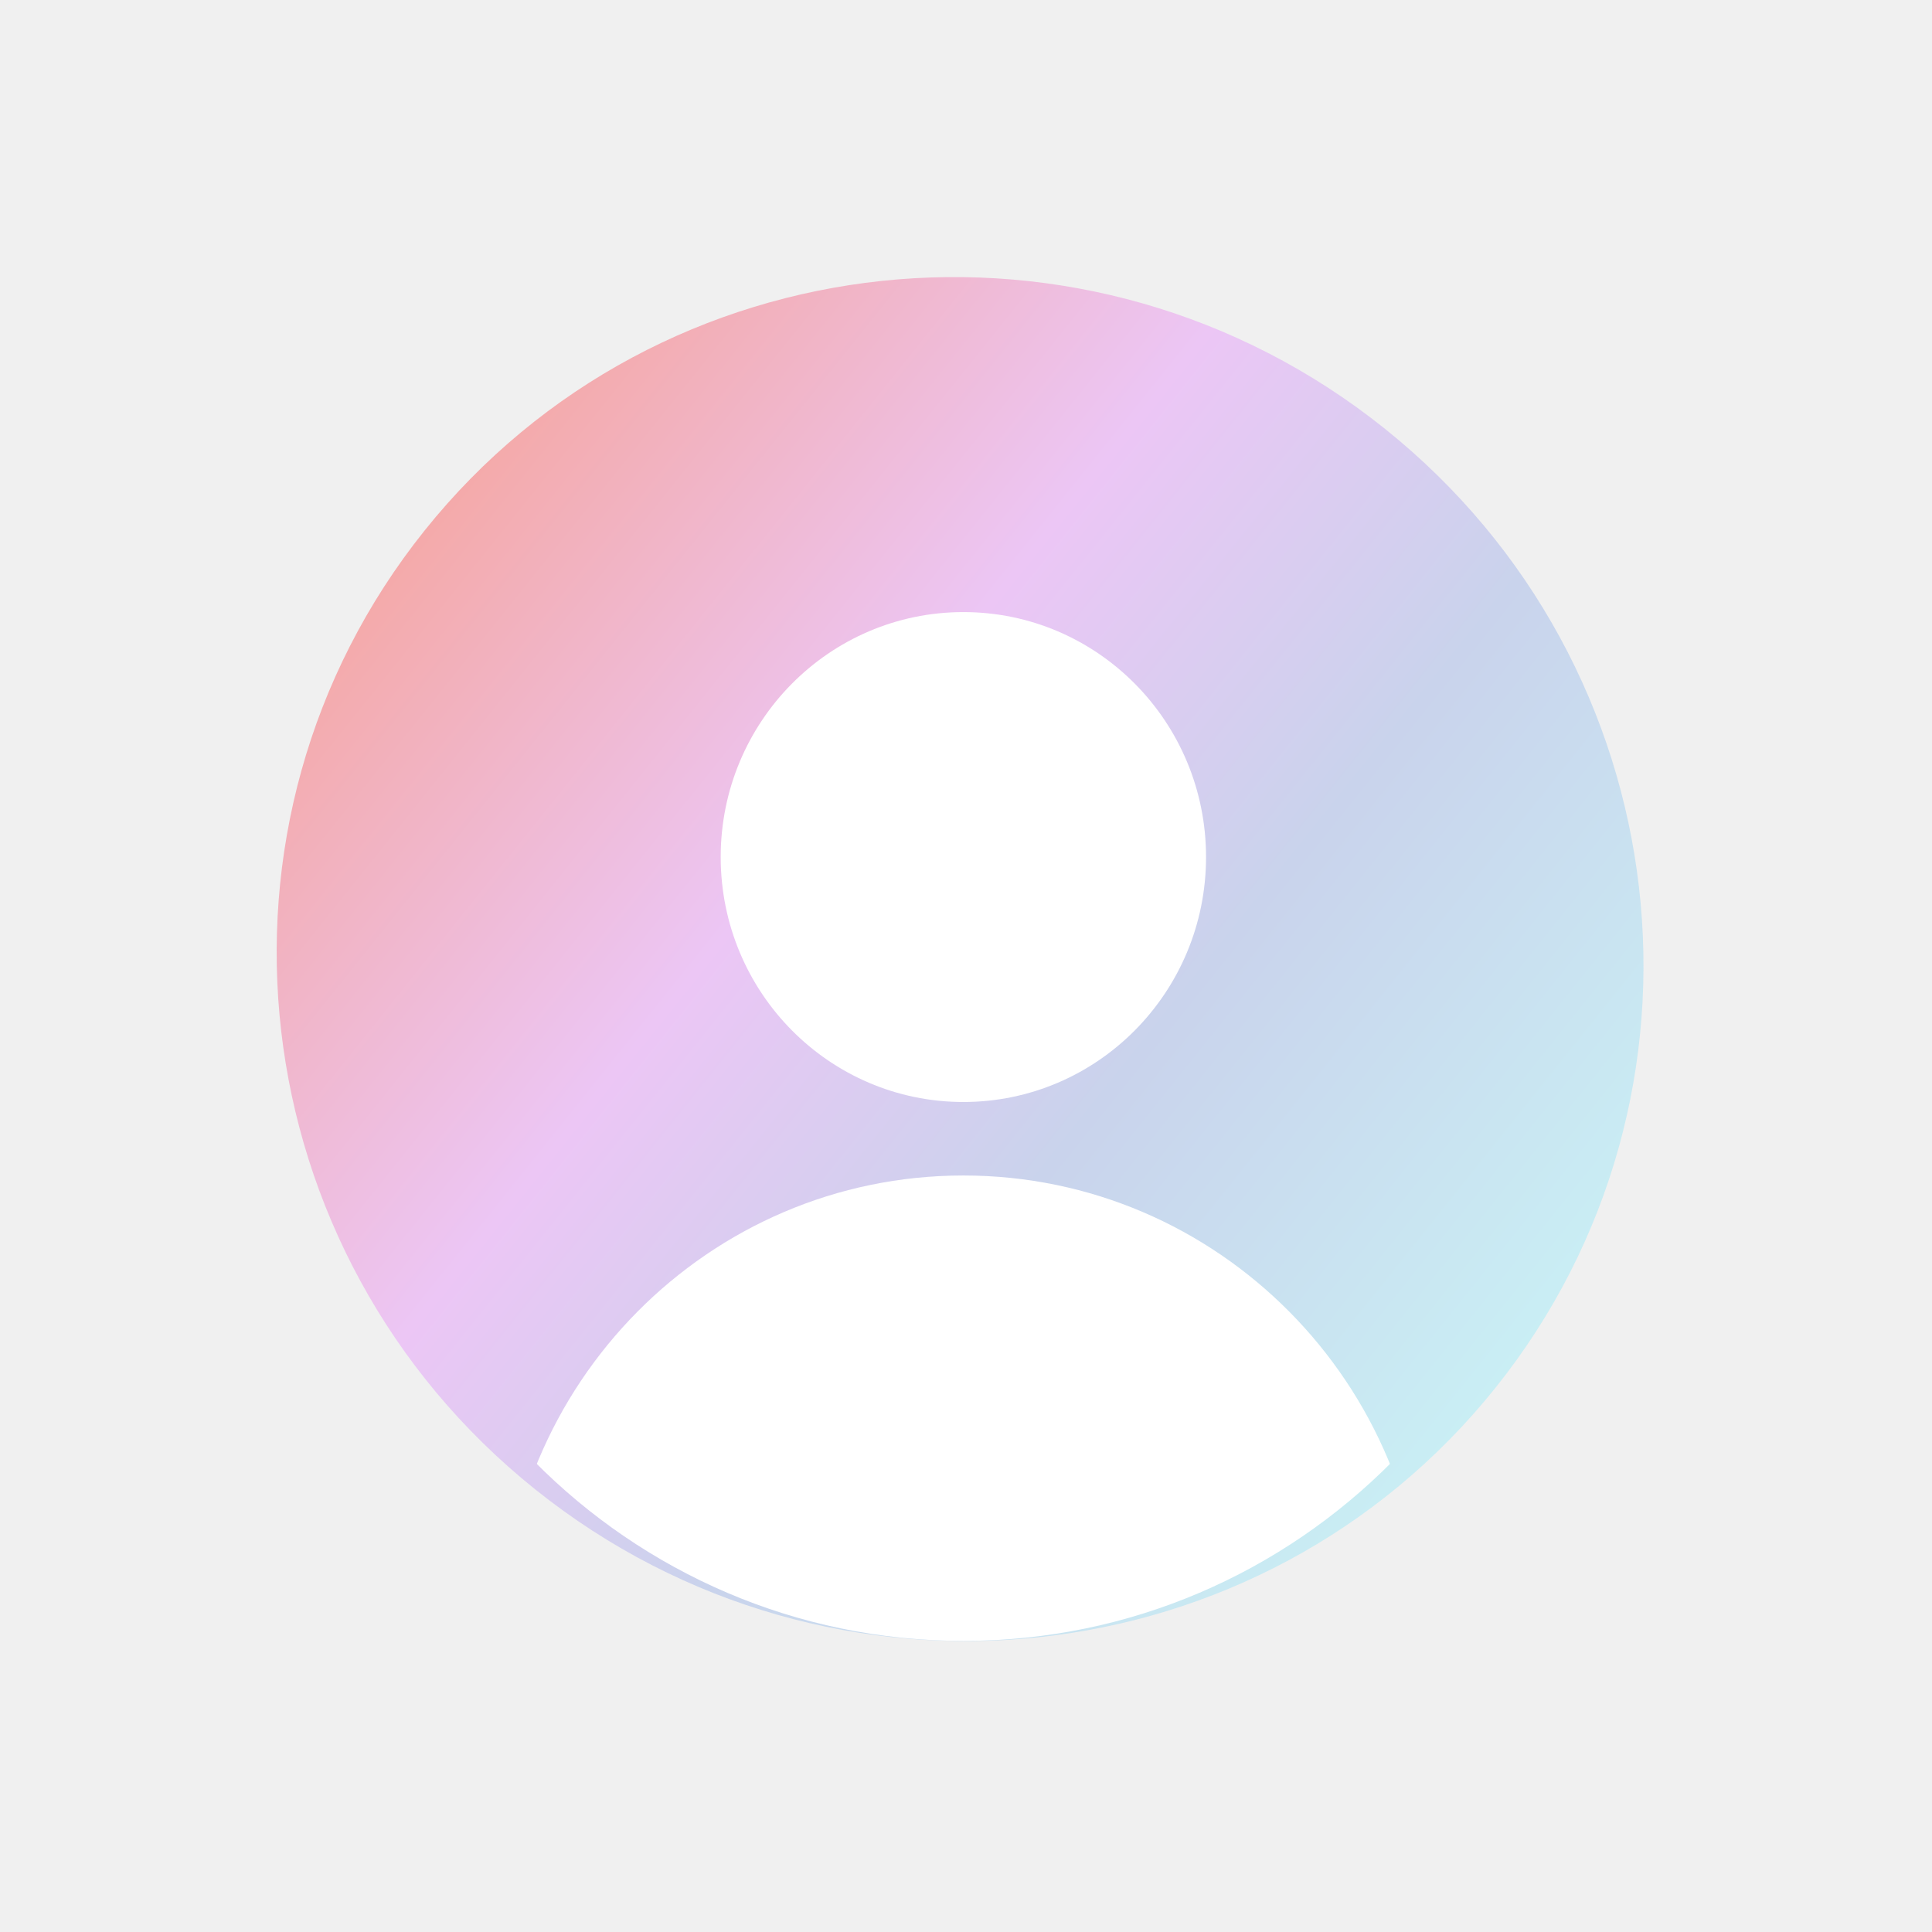
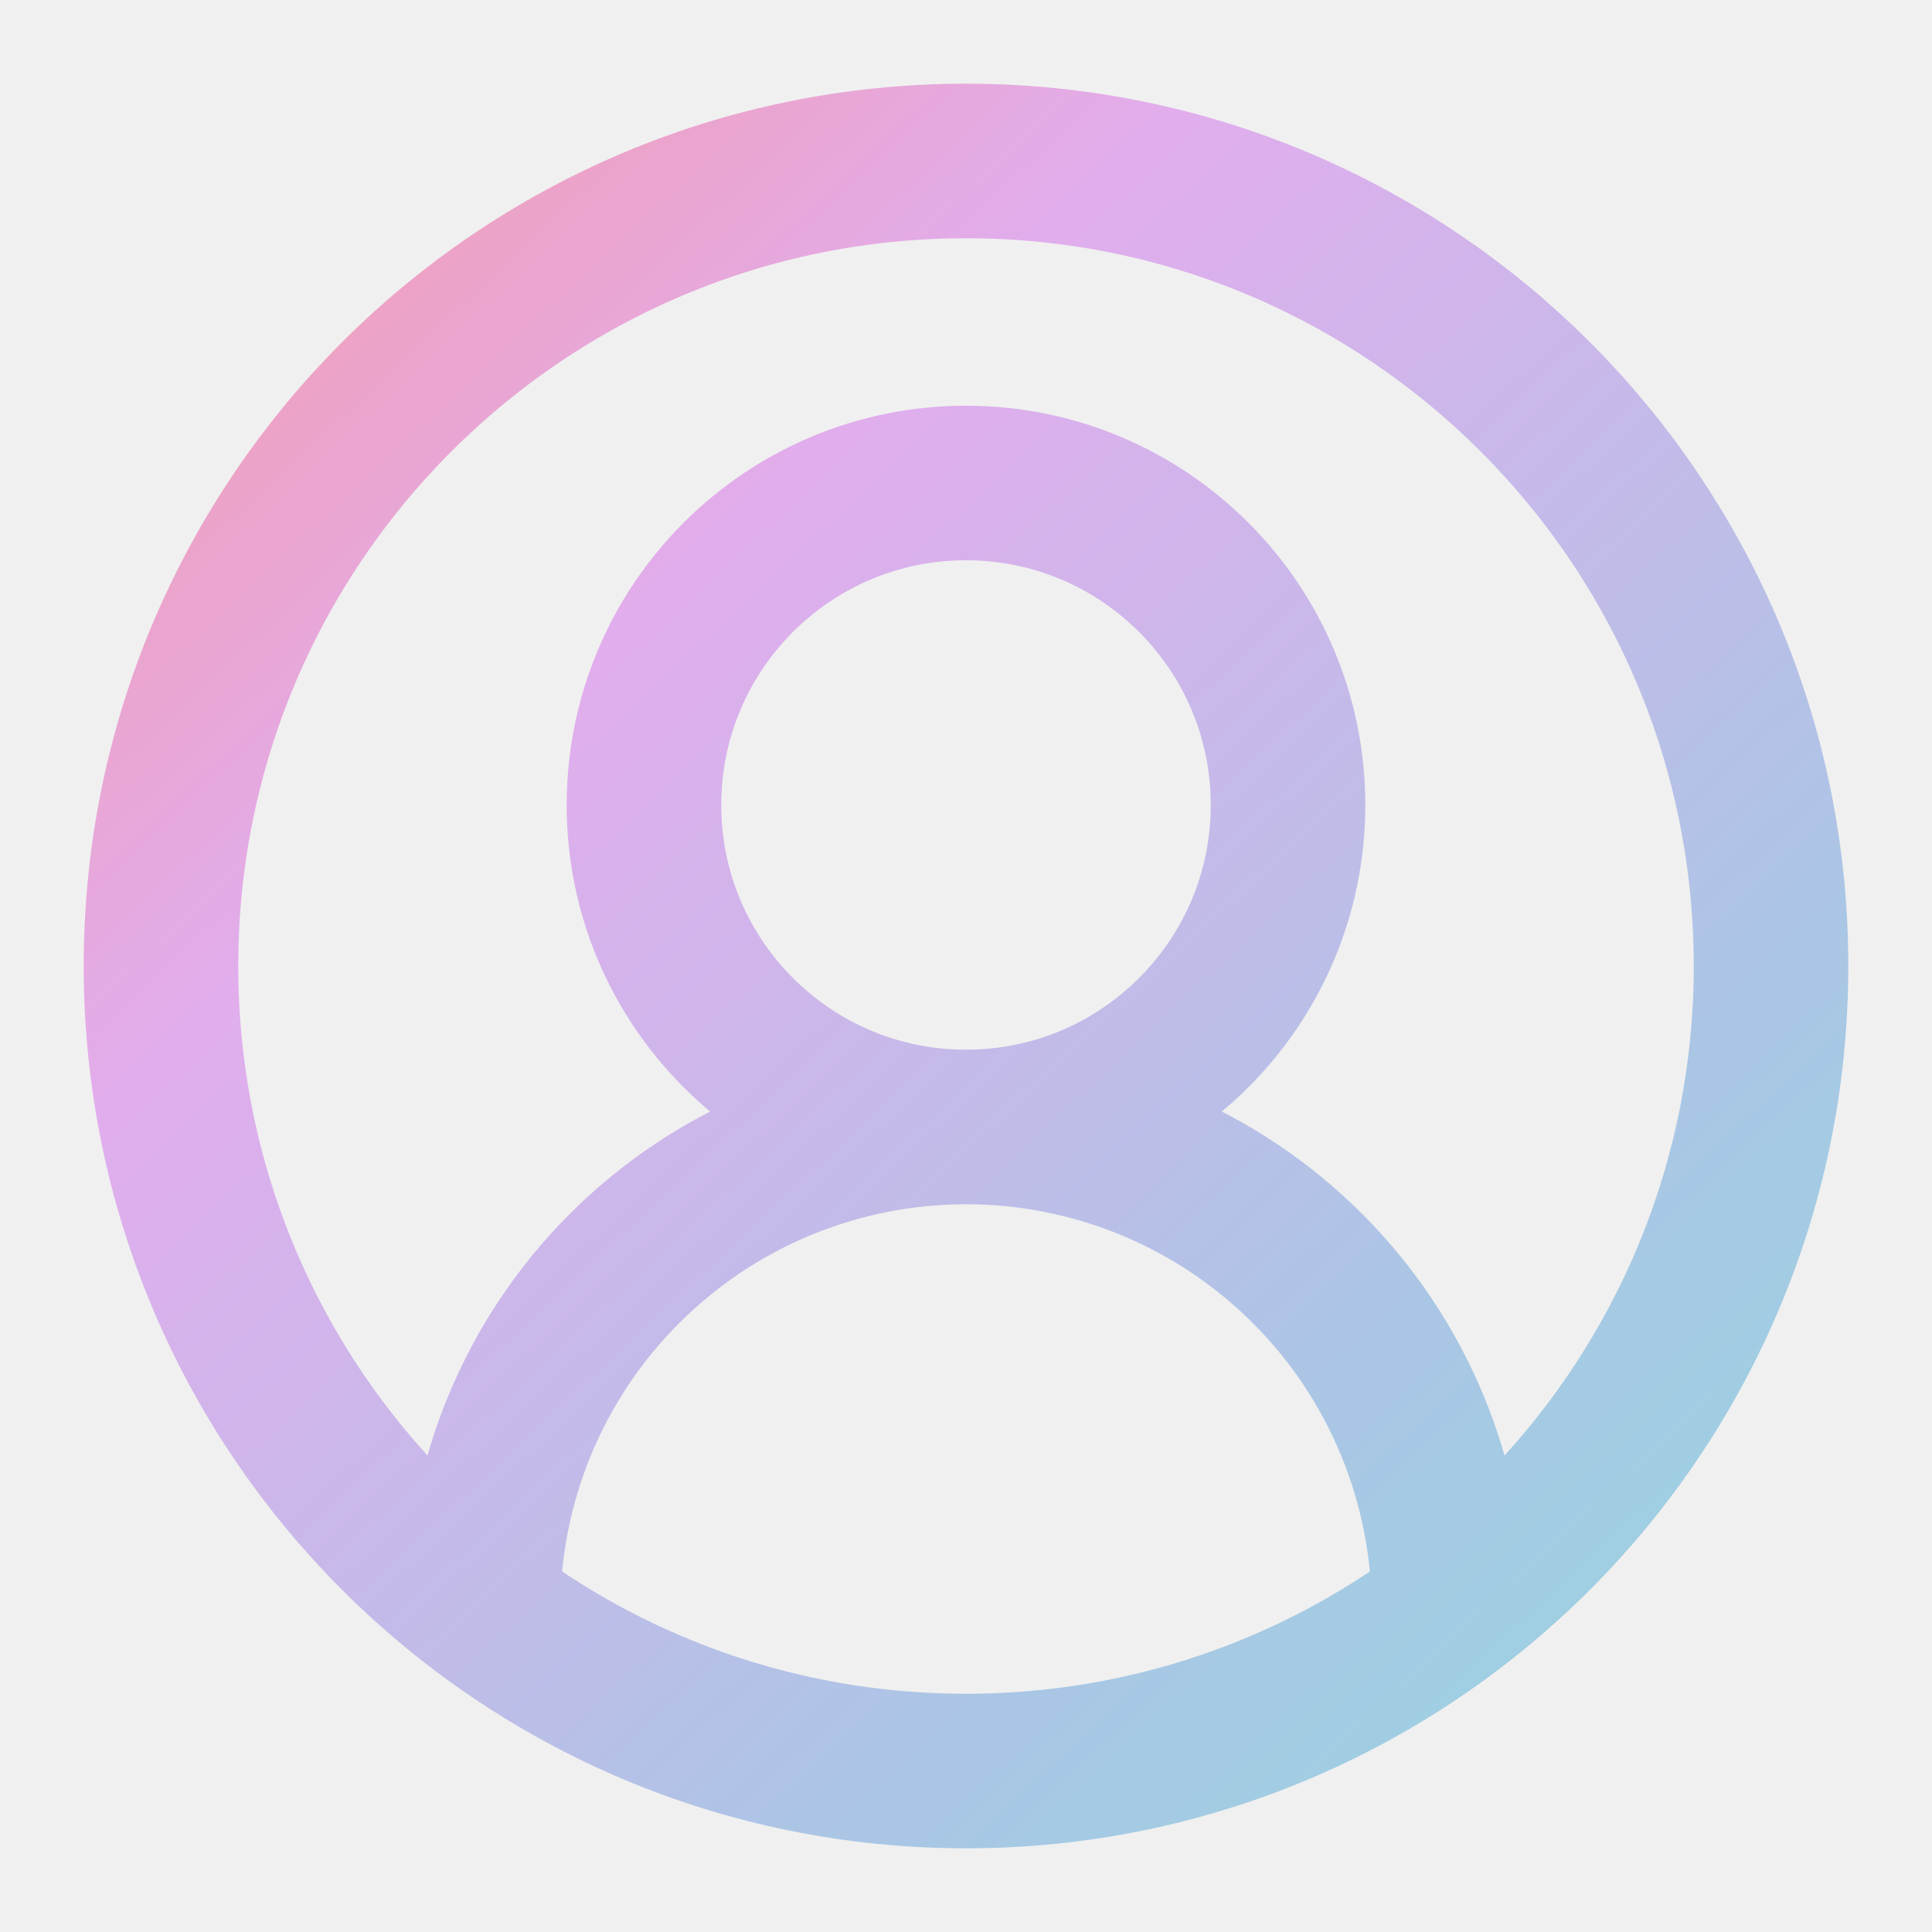
- <svg xmlns="http://www.w3.org/2000/svg" width="130" height="130" viewBox="0 0 130 130" fill="none">
-   <path d="M100.63 93.378C116.411 73.665 113.074 44.771 93.176 28.842C73.278 12.913 44.355 15.98 28.574 35.693C12.793 55.406 16.13 84.299 36.028 100.229C55.926 116.158 84.849 113.09 100.63 93.378Z" fill="url(#paint0_linear_65_86)" />
-   <path d="M64.823 74.151C73.841 74.151 81.152 66.771 81.152 57.668C81.152 48.565 73.841 41.186 64.823 41.186C55.805 41.186 48.494 48.565 48.494 57.668C48.494 66.771 55.805 74.151 64.823 74.151Z" fill="white" />
-   <mask id="mask0_65_86" style="mask-type:luminance" maskUnits="userSpaceOnUse" x="24" y="28" width="82" height="83">
-     <path d="M64.823 110.412C87.369 110.412 105.646 91.964 105.646 69.206C105.646 46.449 87.369 28 64.823 28C42.277 28 24 46.449 24 69.206C24 91.964 42.277 110.412 64.823 110.412Z" fill="white" />
-   </mask>
-   <g mask="url(#mask0_65_86)">
-     <path d="M64.823 141.729C81.958 141.729 95.849 127.708 95.849 110.412C95.849 93.116 81.958 79.096 64.823 79.096C47.688 79.096 33.798 93.116 33.798 110.412C33.798 127.708 47.688 141.729 64.823 141.729Z" fill="white" />
-   </g>
+ <svg xmlns="http://www.w3.org/2000/svg" width="25" height="25" viewBox="0 0 25 25" fill="none">
+   <path d="M18.75 20.833C18.75 19.176 18.091 17.586 16.919 16.414C15.747 15.242 14.158 14.583 12.5 14.583M12.5 14.583C10.842 14.583 9.253 15.242 8.081 16.414C6.908 17.586 6.25 19.176 6.25 20.833M12.5 14.583C14.801 14.583 16.667 12.718 16.667 10.417C16.667 8.115 14.801 6.25 12.5 6.25C10.199 6.25 8.333 8.115 8.333 10.417C8.333 12.718 10.199 14.583 12.5 14.583ZM22.917 12.5C22.917 18.253 18.253 22.917 12.5 22.917C6.747 22.917 2.083 18.253 2.083 12.5C2.083 6.747 6.747 2.083 12.5 2.083C18.253 2.083 22.917 6.747 22.917 12.5Z" stroke="url(#paint0_linear_7_21)" stroke-width="2" stroke-linecap="round" stroke-linejoin="round" />
  <defs>
-     <linearGradient id="paint0_linear_65_86" x1="28.574" y1="35.693" x2="100.63" y2="93.378" gradientUnits="userSpaceOnUse">
-       <stop stop-color="#F4AAAA" />
-       <stop offset="0.355" stop-color="#ECC6F5" />
-       <stop offset="0.645" stop-color="#C9D3EC" />
-       <stop offset="1" stop-color="#C9EEF4" />
+     <linearGradient id="paint0_linear_7_21" x1="2.5" y1="1" x2="23" y2="23" gradientUnits="userSpaceOnUse">
+       <stop stop-color="#F69AA9" />
+       <stop offset="0.3" stop-color="#E1ADED" />
+       <stop offset="0.75" stop-color="#AAC6E5" />
+       <stop offset="1" stop-color="#97D5E0" />
    </linearGradient>
  </defs>
</svg>
